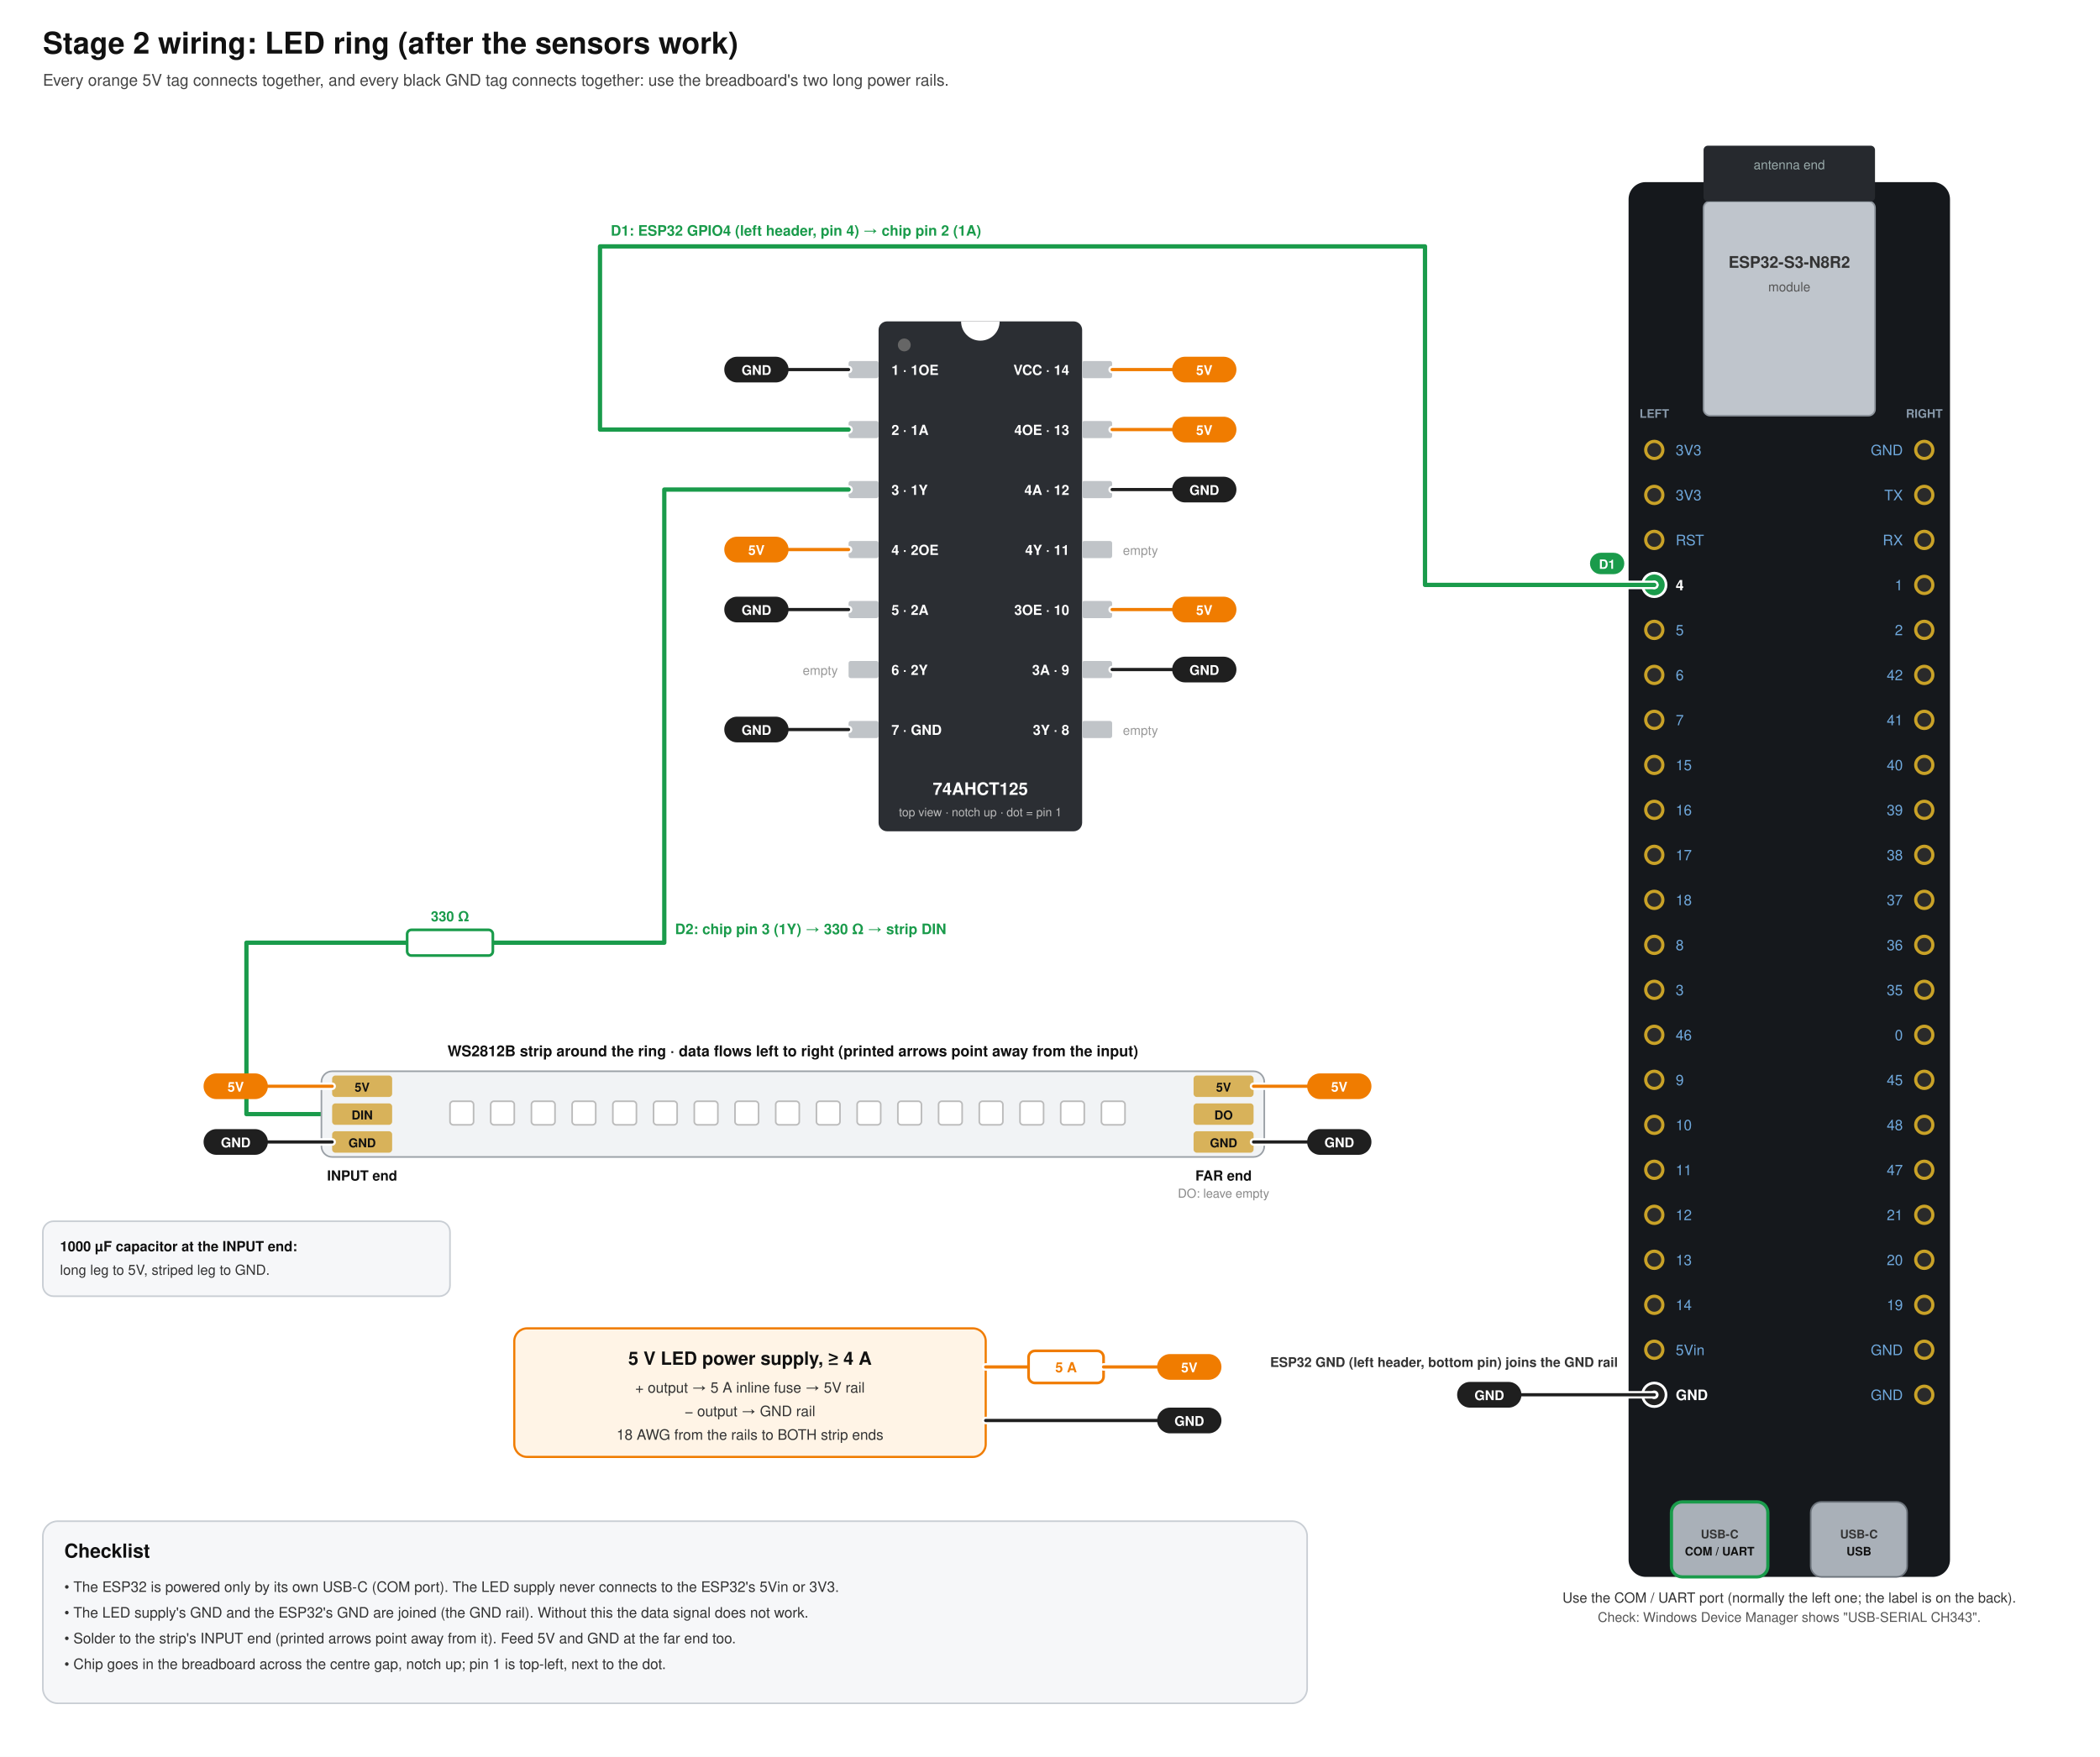
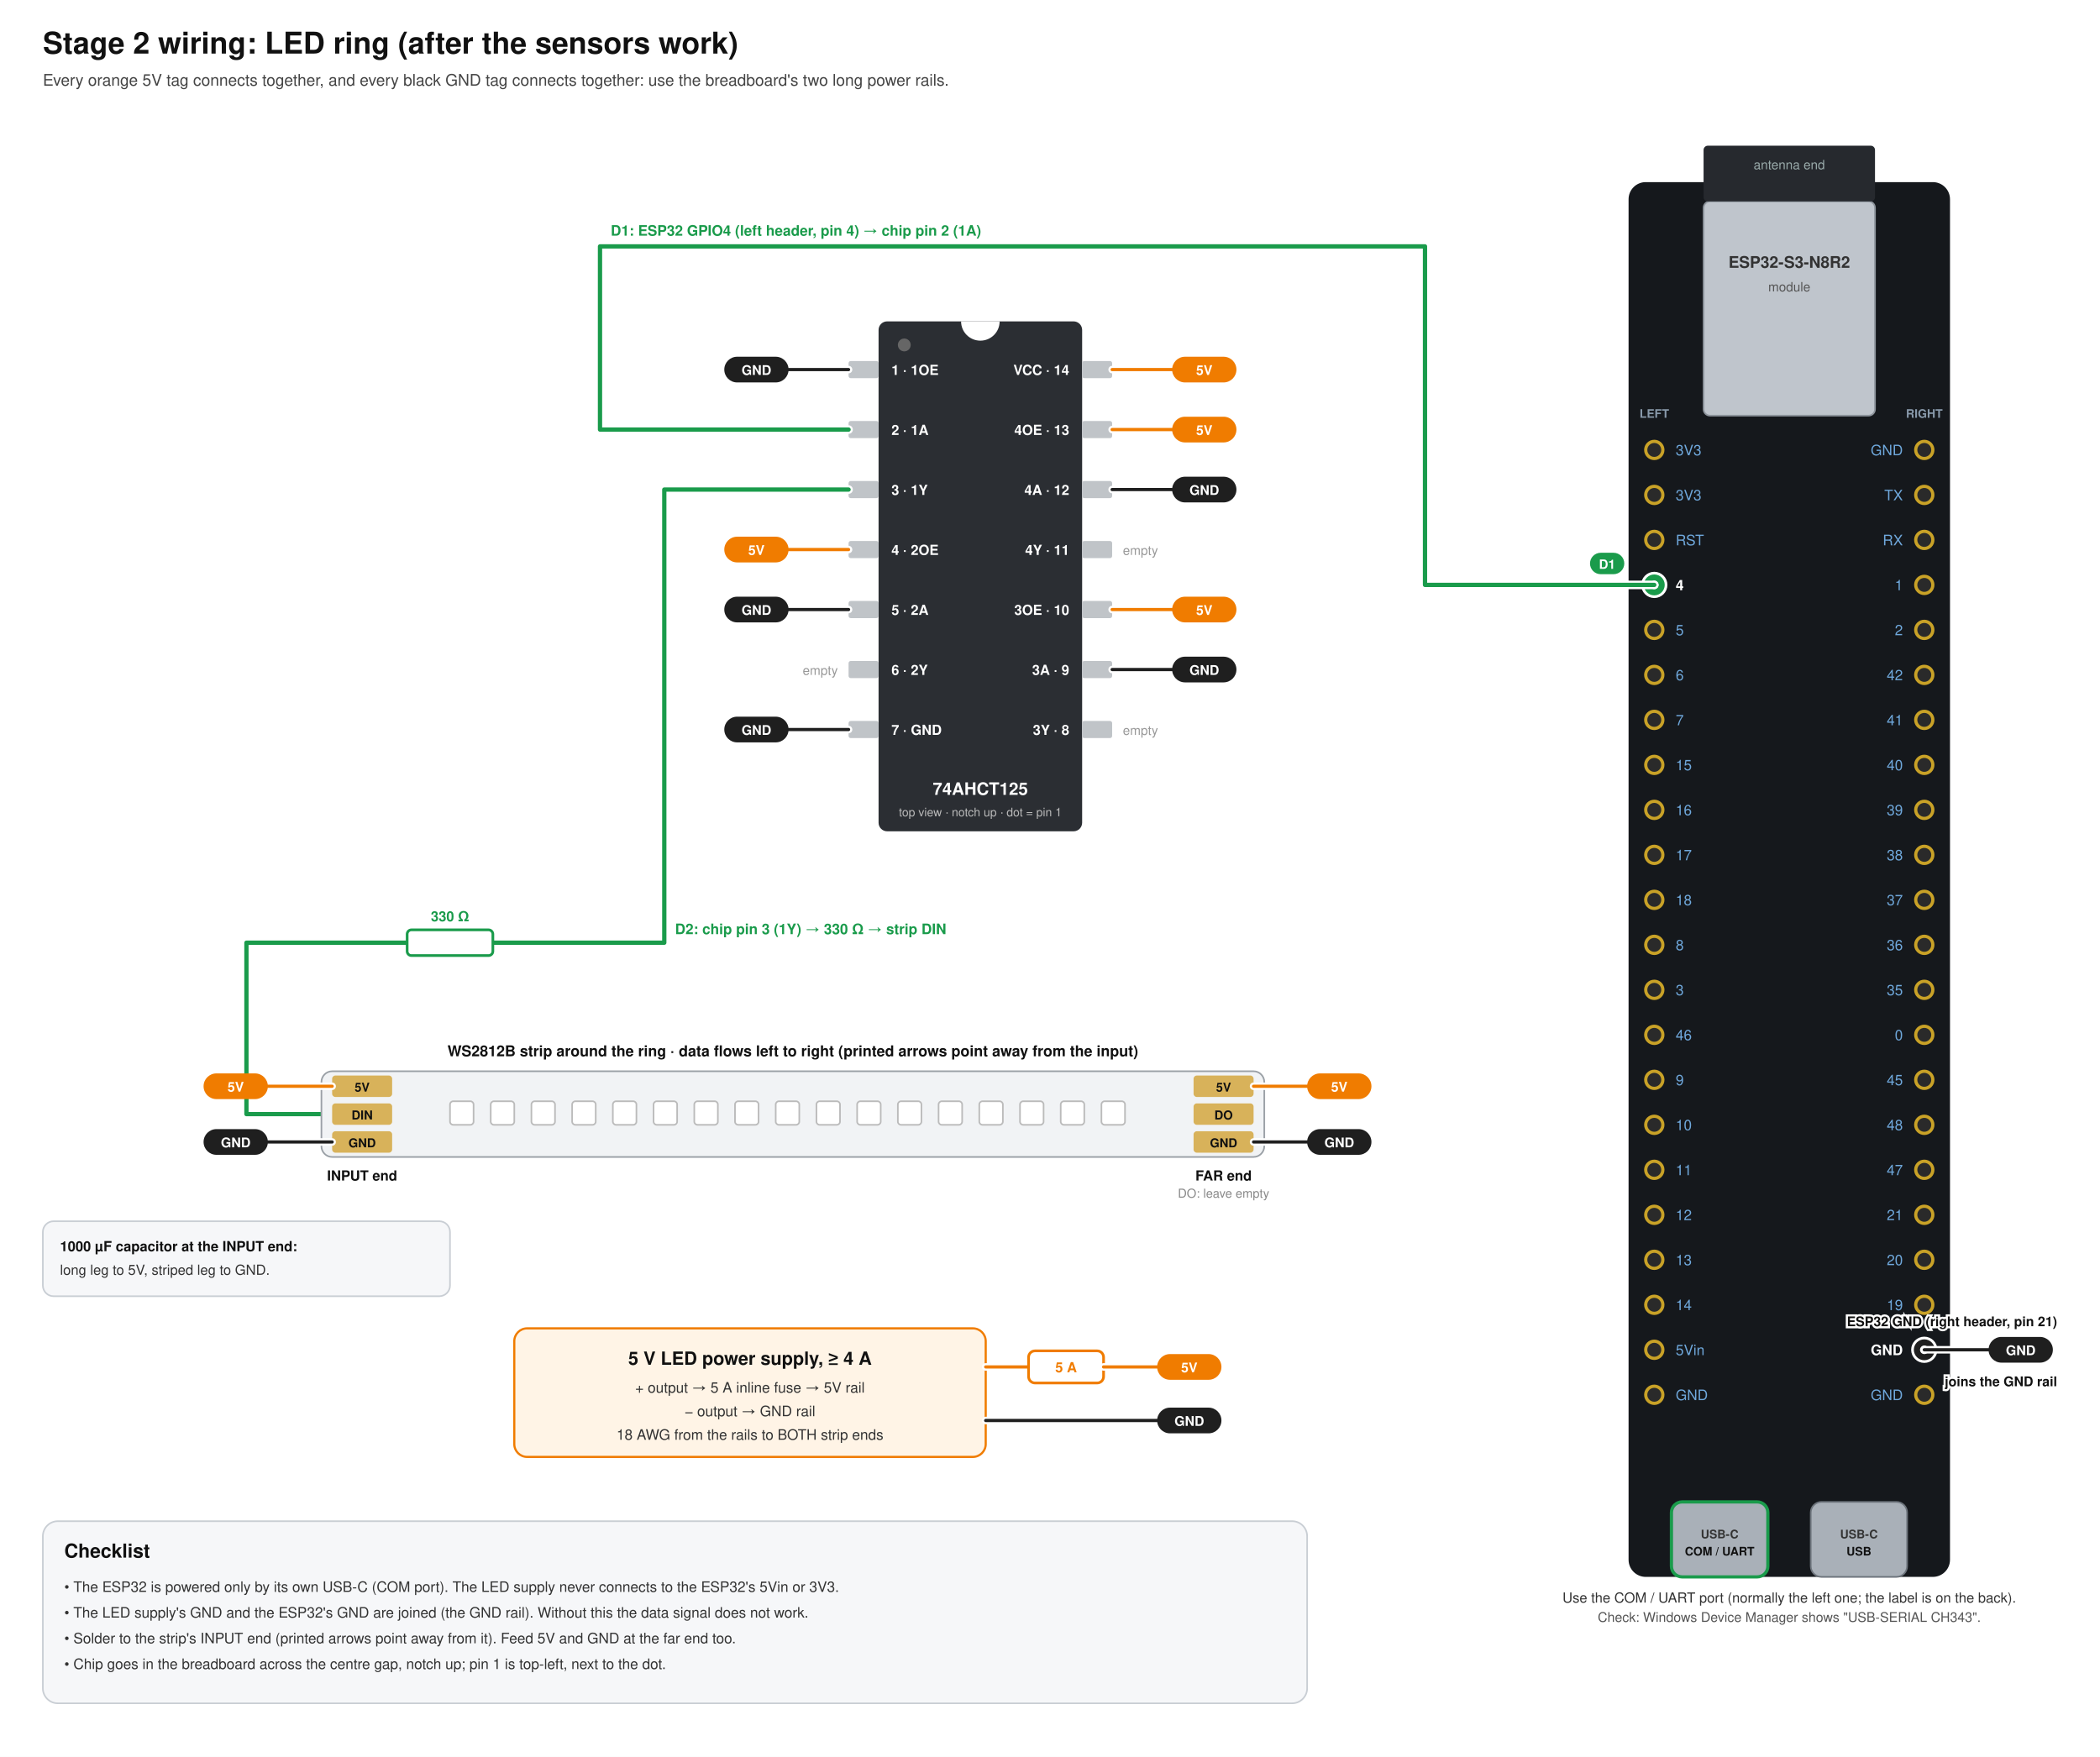
<svg xmlns="http://www.w3.org/2000/svg" viewBox="0 0 1960 1640" width="1960" height="1640" font-family="Segoe UI, Helvetica, Arial, sans-serif">
  <rect width="1960" height="1640" fill="#FFFFFF" />
  <text x="40" y="50" font-size="28" fill="#111" text-anchor="start" font-weight="800">Stage 2 wiring: LED ring (after the sensors work)</text>
  <text x="40" y="80" font-size="15" fill="#444" text-anchor="start" font-weight="400">Every orange 5V tag connects together, and every black GND tag connects together: use the breadboard's two long power rails.</text>
  <rect x="1520" y="170" width="300" height="1302" rx="16" fill="#15181C" stroke="none" stroke-width="1.5" />
  <rect x="1590" y="188" width="160" height="200" rx="6" fill="#BFC5CC" stroke="#8D949C" stroke-width="1.5" />
  <rect x="1590" y="136" width="160" height="52" rx="4" fill="#26292E" stroke="none" stroke-width="1.5" />
  <text x="1670" y="158" font-size="12" fill="#9AA" text-anchor="middle" font-weight="400">antenna end</text>
  <text x="1670" y="250" font-size="15" fill="#333" text-anchor="middle" font-weight="700">ESP32-S3-N8R2</text>
  <text x="1670" y="272" font-size="12" fill="#555" text-anchor="middle" font-weight="400">module</text>
  <circle cx="1544" cy="420" r="8" fill="#2A2A2A" stroke="#C9A227" stroke-width="3" />
  <text x="1564" y="425" font-size="13.5" fill="#6FA8DC" text-anchor="start" font-weight="400">3V3</text>
  <circle cx="1544" cy="462" r="8" fill="#2A2A2A" stroke="#C9A227" stroke-width="3" />
  <text x="1564" y="467" font-size="13.5" fill="#6FA8DC" text-anchor="start" font-weight="400">3V3</text>
  <circle cx="1544" cy="504" r="8" fill="#2A2A2A" stroke="#C9A227" stroke-width="3" />
  <text x="1564" y="509" font-size="13.5" fill="#6FA8DC" text-anchor="start" font-weight="400">RST</text>
  <circle cx="1544" cy="546" r="11" fill="#1A9B4B" stroke="#fff" stroke-width="2.5" />
  <circle cx="1544" cy="546" r="4" fill="#fff" />
  <text x="1564" y="551" font-size="13.5" fill="#FFFFFF" text-anchor="start" font-weight="700">4</text>
  <circle cx="1544" cy="588" r="8" fill="#2A2A2A" stroke="#C9A227" stroke-width="3" />
  <text x="1564" y="593" font-size="13.5" fill="#6FA8DC" text-anchor="start" font-weight="400">5</text>
  <circle cx="1544" cy="630" r="8" fill="#2A2A2A" stroke="#C9A227" stroke-width="3" />
  <text x="1564" y="635" font-size="13.5" fill="#6FA8DC" text-anchor="start" font-weight="400">6</text>
  <circle cx="1544" cy="672" r="8" fill="#2A2A2A" stroke="#C9A227" stroke-width="3" />
  <text x="1564" y="677" font-size="13.5" fill="#6FA8DC" text-anchor="start" font-weight="400">7</text>
  <circle cx="1544" cy="714" r="8" fill="#2A2A2A" stroke="#C9A227" stroke-width="3" />
  <text x="1564" y="719" font-size="13.5" fill="#6FA8DC" text-anchor="start" font-weight="400">15</text>
  <circle cx="1544" cy="756" r="8" fill="#2A2A2A" stroke="#C9A227" stroke-width="3" />
  <text x="1564" y="761" font-size="13.5" fill="#6FA8DC" text-anchor="start" font-weight="400">16</text>
  <circle cx="1544" cy="798" r="8" fill="#2A2A2A" stroke="#C9A227" stroke-width="3" />
  <text x="1564" y="803" font-size="13.5" fill="#6FA8DC" text-anchor="start" font-weight="400">17</text>
  <circle cx="1544" cy="840" r="8" fill="#2A2A2A" stroke="#C9A227" stroke-width="3" />
  <text x="1564" y="845" font-size="13.5" fill="#6FA8DC" text-anchor="start" font-weight="400">18</text>
  <circle cx="1544" cy="882" r="8" fill="#2A2A2A" stroke="#C9A227" stroke-width="3" />
  <text x="1564" y="887" font-size="13.5" fill="#6FA8DC" text-anchor="start" font-weight="400">8</text>
  <circle cx="1544" cy="924" r="8" fill="#2A2A2A" stroke="#C9A227" stroke-width="3" />
  <text x="1564" y="929" font-size="13.5" fill="#6FA8DC" text-anchor="start" font-weight="400">3</text>
  <circle cx="1544" cy="966" r="8" fill="#2A2A2A" stroke="#C9A227" stroke-width="3" />
  <text x="1564" y="971" font-size="13.5" fill="#6FA8DC" text-anchor="start" font-weight="400">46</text>
  <circle cx="1544" cy="1008" r="8" fill="#2A2A2A" stroke="#C9A227" stroke-width="3" />
  <text x="1564" y="1013" font-size="13.5" fill="#6FA8DC" text-anchor="start" font-weight="400">9</text>
  <circle cx="1544" cy="1050" r="8" fill="#2A2A2A" stroke="#C9A227" stroke-width="3" />
  <text x="1564" y="1055" font-size="13.5" fill="#6FA8DC" text-anchor="start" font-weight="400">10</text>
  <circle cx="1544" cy="1092" r="8" fill="#2A2A2A" stroke="#C9A227" stroke-width="3" />
  <text x="1564" y="1097" font-size="13.5" fill="#6FA8DC" text-anchor="start" font-weight="400">11</text>
  <circle cx="1544" cy="1134" r="8" fill="#2A2A2A" stroke="#C9A227" stroke-width="3" />
  <text x="1564" y="1139" font-size="13.5" fill="#6FA8DC" text-anchor="start" font-weight="400">12</text>
  <circle cx="1544" cy="1176" r="8" fill="#2A2A2A" stroke="#C9A227" stroke-width="3" />
  <text x="1564" y="1181" font-size="13.5" fill="#6FA8DC" text-anchor="start" font-weight="400">13</text>
  <circle cx="1544" cy="1218" r="8" fill="#2A2A2A" stroke="#C9A227" stroke-width="3" />
  <text x="1564" y="1223" font-size="13.5" fill="#6FA8DC" text-anchor="start" font-weight="400">14</text>
  <circle cx="1544" cy="1260" r="8" fill="#2A2A2A" stroke="#C9A227" stroke-width="3" />
  <text x="1564" y="1265" font-size="13.5" fill="#6FA8DC" text-anchor="start" font-weight="400">5Vin</text>
-   <circle cx="1544" cy="1302" r="11" fill="#1F1F1F" stroke="#fff" stroke-width="2.5" />
-   <circle cx="1544" cy="1302" r="4" fill="#fff" />
-   <text x="1564" y="1307" font-size="13.5" fill="#FFFFFF" text-anchor="start" font-weight="700">GND</text>
+   <circle cx="1544" cy="1302" r="8" fill="#2A2A2A" stroke="#C9A227" stroke-width="3" />
+   <text x="1564" y="1307" font-size="13.5" fill="#6FA8DC" text-anchor="start" font-weight="400">GND</text>
  <circle cx="1796" cy="420" r="8" fill="#2A2A2A" stroke="#C9A227" stroke-width="3" />
  <text x="1776" y="425" font-size="13.5" fill="#6FA8DC" text-anchor="end" font-weight="400">GND</text>
  <circle cx="1796" cy="462" r="8" fill="#2A2A2A" stroke="#C9A227" stroke-width="3" />
  <text x="1776" y="467" font-size="13.5" fill="#6FA8DC" text-anchor="end" font-weight="400">TX</text>
  <circle cx="1796" cy="504" r="8" fill="#2A2A2A" stroke="#C9A227" stroke-width="3" />
  <text x="1776" y="509" font-size="13.5" fill="#6FA8DC" text-anchor="end" font-weight="400">RX</text>
  <circle cx="1796" cy="546" r="8" fill="#2A2A2A" stroke="#C9A227" stroke-width="3" />
  <text x="1776" y="551" font-size="13.5" fill="#6FA8DC" text-anchor="end" font-weight="400">1</text>
  <circle cx="1796" cy="588" r="8" fill="#2A2A2A" stroke="#C9A227" stroke-width="3" />
  <text x="1776" y="593" font-size="13.5" fill="#6FA8DC" text-anchor="end" font-weight="400">2</text>
  <circle cx="1796" cy="630" r="8" fill="#2A2A2A" stroke="#C9A227" stroke-width="3" />
  <text x="1776" y="635" font-size="13.5" fill="#6FA8DC" text-anchor="end" font-weight="400">42</text>
  <circle cx="1796" cy="672" r="8" fill="#2A2A2A" stroke="#C9A227" stroke-width="3" />
  <text x="1776" y="677" font-size="13.5" fill="#6FA8DC" text-anchor="end" font-weight="400">41</text>
  <circle cx="1796" cy="714" r="8" fill="#2A2A2A" stroke="#C9A227" stroke-width="3" />
  <text x="1776" y="719" font-size="13.5" fill="#6FA8DC" text-anchor="end" font-weight="400">40</text>
  <circle cx="1796" cy="756" r="8" fill="#2A2A2A" stroke="#C9A227" stroke-width="3" />
  <text x="1776" y="761" font-size="13.5" fill="#6FA8DC" text-anchor="end" font-weight="400">39</text>
  <circle cx="1796" cy="798" r="8" fill="#2A2A2A" stroke="#C9A227" stroke-width="3" />
  <text x="1776" y="803" font-size="13.5" fill="#6FA8DC" text-anchor="end" font-weight="400">38</text>
  <circle cx="1796" cy="840" r="8" fill="#2A2A2A" stroke="#C9A227" stroke-width="3" />
  <text x="1776" y="845" font-size="13.5" fill="#6FA8DC" text-anchor="end" font-weight="400">37</text>
  <circle cx="1796" cy="882" r="8" fill="#2A2A2A" stroke="#C9A227" stroke-width="3" />
  <text x="1776" y="887" font-size="13.5" fill="#6FA8DC" text-anchor="end" font-weight="400">36</text>
  <circle cx="1796" cy="924" r="8" fill="#2A2A2A" stroke="#C9A227" stroke-width="3" />
  <text x="1776" y="929" font-size="13.5" fill="#6FA8DC" text-anchor="end" font-weight="400">35</text>
  <circle cx="1796" cy="966" r="8" fill="#2A2A2A" stroke="#C9A227" stroke-width="3" />
  <text x="1776" y="971" font-size="13.5" fill="#6FA8DC" text-anchor="end" font-weight="400">0</text>
  <circle cx="1796" cy="1008" r="8" fill="#2A2A2A" stroke="#C9A227" stroke-width="3" />
  <text x="1776" y="1013" font-size="13.5" fill="#6FA8DC" text-anchor="end" font-weight="400">45</text>
  <circle cx="1796" cy="1050" r="8" fill="#2A2A2A" stroke="#C9A227" stroke-width="3" />
  <text x="1776" y="1055" font-size="13.5" fill="#6FA8DC" text-anchor="end" font-weight="400">48</text>
  <circle cx="1796" cy="1092" r="8" fill="#2A2A2A" stroke="#C9A227" stroke-width="3" />
  <text x="1776" y="1097" font-size="13.5" fill="#6FA8DC" text-anchor="end" font-weight="400">47</text>
  <circle cx="1796" cy="1134" r="8" fill="#2A2A2A" stroke="#C9A227" stroke-width="3" />
  <text x="1776" y="1139" font-size="13.5" fill="#6FA8DC" text-anchor="end" font-weight="400">21</text>
  <circle cx="1796" cy="1176" r="8" fill="#2A2A2A" stroke="#C9A227" stroke-width="3" />
  <text x="1776" y="1181" font-size="13.5" fill="#6FA8DC" text-anchor="end" font-weight="400">20</text>
  <circle cx="1796" cy="1218" r="8" fill="#2A2A2A" stroke="#C9A227" stroke-width="3" />
  <text x="1776" y="1223" font-size="13.5" fill="#6FA8DC" text-anchor="end" font-weight="400">19</text>
-   <circle cx="1796" cy="1260" r="8" fill="#2A2A2A" stroke="#C9A227" stroke-width="3" />
-   <text x="1776" y="1265" font-size="13.5" fill="#6FA8DC" text-anchor="end" font-weight="400">GND</text>
+   <circle cx="1796" cy="1260" r="11" fill="#1F1F1F" stroke="#fff" stroke-width="2.5" />
+   <circle cx="1796" cy="1260" r="4" fill="#fff" />
+   <text x="1776" y="1265" font-size="13.5" fill="#FFFFFF" text-anchor="end" font-weight="700">GND</text>
  <circle cx="1796" cy="1302" r="8" fill="#2A2A2A" stroke="#C9A227" stroke-width="3" />
  <text x="1776" y="1307" font-size="13.5" fill="#6FA8DC" text-anchor="end" font-weight="400">GND</text>
  <text x="1544" y="390" font-size="11" fill="#8899AA" text-anchor="middle" font-weight="700">LEFT</text>
  <text x="1796" y="390" font-size="11" fill="#8899AA" text-anchor="middle" font-weight="700">RIGHT</text>
  <rect x="1560" y="1402" width="90" height="70" rx="10" fill="#A9B0B8" stroke="#1A9B4B" stroke-width="3" />
  <text x="1605" y="1436" font-size="11" fill="#333" text-anchor="middle" font-weight="700">USB-C</text>
  <text x="1605" y="1452" font-size="11" fill="#111" text-anchor="middle" font-weight="800">COM / UART</text>
  <rect x="1690" y="1402" width="90" height="70" rx="10" fill="#A9B0B8" stroke="#6C737B" stroke-width="1.5" />
  <text x="1735" y="1436" font-size="11" fill="#333" text-anchor="middle" font-weight="700">USB-C</text>
  <text x="1735" y="1452" font-size="11" fill="#111" text-anchor="middle" font-weight="800">USB</text>
  <text x="1670.0" y="1496" font-size="13" fill="#333" text-anchor="middle" font-weight="400">Use the COM / UART port (normally the left one; the label is on the back).</text>
  <text x="1670.0" y="1514" font-size="12.5" fill="#555" text-anchor="middle" font-weight="400">Check: Windows Device Manager shows "USB-SERIAL CH343".</text>
  <rect x="820" y="300" width="190" height="476" rx="8" fill="#2B2E33" stroke="none" stroke-width="1.5" />
  <path d="M897.0,300 a18,18 0 0 0 36,0" fill="#FFFFFF" />
  <circle cx="844" cy="322" r="6" fill="#666" />
  <text x="915.0" y="742" font-size="16" fill="#FFFFFF" text-anchor="middle" font-weight="800">74AHCT125</text>
  <text x="915.0" y="762" font-size="11" fill="#BBB" text-anchor="middle" font-weight="400">top view · notch up · dot = pin 1</text>
  <rect x="792" y="337" width="28" height="16" rx="2" fill="#C0C4C8" stroke="none" stroke-width="1.5" />
  <text x="832" y="350" font-size="13" fill="#FFF" text-anchor="start" font-weight="700">1 · 1OE</text>
  <path d="M792,345 L736,345" fill="none" stroke="#fff" stroke-width="7" stroke-linejoin="round" stroke-linecap="round" />
  <path d="M792,345 L736,345" fill="none" stroke="#1F1F1F" stroke-width="3" stroke-linejoin="round" stroke-linecap="round" />
  <rect x="676" y="333" width="60" height="24" rx="12" fill="#1F1F1F" stroke="none" stroke-width="1.5" />
  <text x="706" y="350" font-size="12.5" fill="#FFF" text-anchor="middle" font-weight="800">GND</text>
  <rect x="792" y="393" width="28" height="16" rx="2" fill="#C0C4C8" stroke="none" stroke-width="1.5" />
  <text x="832" y="406" font-size="13" fill="#FFF" text-anchor="start" font-weight="700">2 · 1A</text>
  <rect x="792" y="449" width="28" height="16" rx="2" fill="#C0C4C8" stroke="none" stroke-width="1.5" />
  <text x="832" y="462" font-size="13" fill="#FFF" text-anchor="start" font-weight="700">3 · 1Y</text>
  <rect x="792" y="505" width="28" height="16" rx="2" fill="#C0C4C8" stroke="none" stroke-width="1.5" />
  <text x="832" y="518" font-size="13" fill="#FFF" text-anchor="start" font-weight="700">4 · 2OE</text>
  <path d="M792,513 L736,513" fill="none" stroke="#fff" stroke-width="7" stroke-linejoin="round" stroke-linecap="round" />
  <path d="M792,513 L736,513" fill="none" stroke="#F07C00" stroke-width="3" stroke-linejoin="round" stroke-linecap="round" />
  <rect x="676" y="501" width="60" height="24" rx="12" fill="#F07C00" stroke="none" stroke-width="1.5" />
  <text x="706" y="518" font-size="12.5" fill="#FFF" text-anchor="middle" font-weight="800">5V</text>
  <rect x="792" y="561" width="28" height="16" rx="2" fill="#C0C4C8" stroke="none" stroke-width="1.5" />
  <text x="832" y="574" font-size="13" fill="#FFF" text-anchor="start" font-weight="700">5 · 2A</text>
  <path d="M792,569 L736,569" fill="none" stroke="#fff" stroke-width="7" stroke-linejoin="round" stroke-linecap="round" />
  <path d="M792,569 L736,569" fill="none" stroke="#1F1F1F" stroke-width="3" stroke-linejoin="round" stroke-linecap="round" />
  <rect x="676" y="557" width="60" height="24" rx="12" fill="#1F1F1F" stroke="none" stroke-width="1.5" />
  <text x="706" y="574" font-size="12.5" fill="#FFF" text-anchor="middle" font-weight="800">GND</text>
  <rect x="792" y="617" width="28" height="16" rx="2" fill="#C0C4C8" stroke="none" stroke-width="1.5" />
  <text x="832" y="630" font-size="13" fill="#FFF" text-anchor="start" font-weight="700">6 · 2Y</text>
  <text x="782" y="630" font-size="12" fill="#999" text-anchor="end" font-weight="400">empty</text>
  <rect x="792" y="673" width="28" height="16" rx="2" fill="#C0C4C8" stroke="none" stroke-width="1.5" />
  <text x="832" y="686" font-size="13" fill="#FFF" text-anchor="start" font-weight="700">7 · GND</text>
  <path d="M792,681 L736,681" fill="none" stroke="#fff" stroke-width="7" stroke-linejoin="round" stroke-linecap="round" />
  <path d="M792,681 L736,681" fill="none" stroke="#1F1F1F" stroke-width="3" stroke-linejoin="round" stroke-linecap="round" />
  <rect x="676" y="669" width="60" height="24" rx="12" fill="#1F1F1F" stroke="none" stroke-width="1.5" />
  <text x="706" y="686" font-size="12.5" fill="#FFF" text-anchor="middle" font-weight="800">GND</text>
  <rect x="1010" y="673" width="28" height="16" rx="2" fill="#C0C4C8" stroke="none" stroke-width="1.5" />
  <text x="998" y="686" font-size="13" fill="#FFF" text-anchor="end" font-weight="700">3Y · 8</text>
  <text x="1048" y="686" font-size="12" fill="#999" text-anchor="start" font-weight="400">empty</text>
  <rect x="1010" y="617" width="28" height="16" rx="2" fill="#C0C4C8" stroke="none" stroke-width="1.5" />
  <text x="998" y="630" font-size="13" fill="#FFF" text-anchor="end" font-weight="700">3A · 9</text>
  <path d="M1038,625 L1094,625" fill="none" stroke="#fff" stroke-width="7" stroke-linejoin="round" stroke-linecap="round" />
  <path d="M1038,625 L1094,625" fill="none" stroke="#1F1F1F" stroke-width="3" stroke-linejoin="round" stroke-linecap="round" />
  <rect x="1094" y="613" width="60" height="24" rx="12" fill="#1F1F1F" stroke="none" stroke-width="1.5" />
  <text x="1124" y="630" font-size="12.5" fill="#FFF" text-anchor="middle" font-weight="800">GND</text>
  <rect x="1010" y="561" width="28" height="16" rx="2" fill="#C0C4C8" stroke="none" stroke-width="1.5" />
  <text x="998" y="574" font-size="13" fill="#FFF" text-anchor="end" font-weight="700">3OE · 10</text>
  <path d="M1038,569 L1094,569" fill="none" stroke="#fff" stroke-width="7" stroke-linejoin="round" stroke-linecap="round" />
  <path d="M1038,569 L1094,569" fill="none" stroke="#F07C00" stroke-width="3" stroke-linejoin="round" stroke-linecap="round" />
  <rect x="1094" y="557" width="60" height="24" rx="12" fill="#F07C00" stroke="none" stroke-width="1.5" />
  <text x="1124" y="574" font-size="12.5" fill="#FFF" text-anchor="middle" font-weight="800">5V</text>
  <rect x="1010" y="505" width="28" height="16" rx="2" fill="#C0C4C8" stroke="none" stroke-width="1.5" />
  <text x="998" y="518" font-size="13" fill="#FFF" text-anchor="end" font-weight="700">4Y · 11</text>
  <text x="1048" y="518" font-size="12" fill="#999" text-anchor="start" font-weight="400">empty</text>
  <rect x="1010" y="449" width="28" height="16" rx="2" fill="#C0C4C8" stroke="none" stroke-width="1.5" />
  <text x="998" y="462" font-size="13" fill="#FFF" text-anchor="end" font-weight="700">4A · 12</text>
  <path d="M1038,457 L1094,457" fill="none" stroke="#fff" stroke-width="7" stroke-linejoin="round" stroke-linecap="round" />
  <path d="M1038,457 L1094,457" fill="none" stroke="#1F1F1F" stroke-width="3" stroke-linejoin="round" stroke-linecap="round" />
  <rect x="1094" y="445" width="60" height="24" rx="12" fill="#1F1F1F" stroke="none" stroke-width="1.5" />
  <text x="1124" y="462" font-size="12.5" fill="#FFF" text-anchor="middle" font-weight="800">GND</text>
  <rect x="1010" y="393" width="28" height="16" rx="2" fill="#C0C4C8" stroke="none" stroke-width="1.5" />
  <text x="998" y="406" font-size="13" fill="#FFF" text-anchor="end" font-weight="700">4OE · 13</text>
  <path d="M1038,401 L1094,401" fill="none" stroke="#fff" stroke-width="7" stroke-linejoin="round" stroke-linecap="round" />
  <path d="M1038,401 L1094,401" fill="none" stroke="#F07C00" stroke-width="3" stroke-linejoin="round" stroke-linecap="round" />
  <rect x="1094" y="389" width="60" height="24" rx="12" fill="#F07C00" stroke="none" stroke-width="1.5" />
  <text x="1124" y="406" font-size="12.5" fill="#FFF" text-anchor="middle" font-weight="800">5V</text>
  <rect x="1010" y="337" width="28" height="16" rx="2" fill="#C0C4C8" stroke="none" stroke-width="1.5" />
  <text x="998" y="350" font-size="13" fill="#FFF" text-anchor="end" font-weight="700">VCC · 14</text>
  <path d="M1038,345 L1094,345" fill="none" stroke="#fff" stroke-width="7" stroke-linejoin="round" stroke-linecap="round" />
  <path d="M1038,345 L1094,345" fill="none" stroke="#F07C00" stroke-width="3" stroke-linejoin="round" stroke-linecap="round" />
  <rect x="1094" y="333" width="60" height="24" rx="12" fill="#F07C00" stroke="none" stroke-width="1.5" />
  <text x="1124" y="350" font-size="12.5" fill="#FFF" text-anchor="middle" font-weight="800">5V</text>
  <path d="M1544,546 L1330,546 L1330,230 L560,230 L560,401 L792,401" fill="none" stroke="#fff" stroke-width="8" stroke-linejoin="round" stroke-linecap="round" />
  <path d="M1544,546 L1330,546 L1330,230 L560,230 L560,401 L792,401" fill="none" stroke="#1A9B4B" stroke-width="4" stroke-linejoin="round" stroke-linecap="round" />
  <rect x="1483" y="515" width="34" height="22" rx="11" fill="#1A9B4B" stroke="#fff" stroke-width="2" />
  <text x="1500" y="531" font-size="12" fill="#fff" text-anchor="middle" font-weight="700">D1</text>
  <text x="570" y="220" font-size="13.5" fill="#1A9B4B" text-anchor="start" font-weight="800" stroke="#fff" stroke-width="4" paint-order="stroke">D1: ESP32 GPIO4 (left header, pin 4) → chip pin 2 (1A)</text>
  <path d="M792,457 L620,457 L620,880 L230,880 L230,1040 L310,1040" fill="none" stroke="#fff" stroke-width="8" stroke-linejoin="round" stroke-linecap="round" />
  <path d="M792,457 L620,457 L620,880 L230,880 L230,1040 L310,1040" fill="none" stroke="#1A9B4B" stroke-width="4" stroke-linejoin="round" stroke-linecap="round" />
  <rect x="380" y="868" width="80" height="24" rx="4" fill="#FFFFFF" stroke="#1A9B4B" stroke-width="2.5" />
  <text x="420" y="860" font-size="13" fill="#1A9B4B" text-anchor="middle" font-weight="800">330 Ω</text>
  <text x="630" y="872" font-size="13.5" fill="#1A9B4B" text-anchor="start" font-weight="800" stroke="#fff" stroke-width="4" paint-order="stroke">D2: chip pin 3 (1Y) → 330 Ω → strip DIN</text>
-   <path d="M1544,1302 L1420,1302" fill="none" stroke="#fff" stroke-width="7" stroke-linejoin="round" stroke-linecap="round" />
-   <path d="M1544,1302 L1420,1302" fill="none" stroke="#1F1F1F" stroke-width="3" stroke-linejoin="round" stroke-linecap="round" />
-   <rect x="1360" y="1290" width="60" height="24" rx="12" fill="#1F1F1F" stroke="none" stroke-width="1.5" />
-   <text x="1390" y="1307" font-size="12.5" fill="#FFF" text-anchor="middle" font-weight="800">GND</text>
-   <text x="1510" y="1276" font-size="12.5" fill="#333" text-anchor="end" font-weight="700">ESP32 GND (left header, bottom pin) joins the GND rail</text>
+   <path d="M1796,1260 L1856,1260" fill="none" stroke="#fff" stroke-width="7" stroke-linejoin="round" stroke-linecap="round" />
+   <path d="M1796,1260 L1856,1260" fill="none" stroke="#1F1F1F" stroke-width="3" stroke-linejoin="round" stroke-linecap="round" />
+   <rect x="1856" y="1248" width="60" height="24" rx="12" fill="#1F1F1F" stroke="none" stroke-width="1.5" />
+   <text x="1886" y="1265" font-size="12.5" fill="#FFF" text-anchor="middle" font-weight="800">GND</text>
+   <text x="1920" y="1238" font-size="12.5" fill="#111" text-anchor="end" font-weight="700" stroke="#fff" stroke-width="4" paint-order="stroke">ESP32 GND (right header, pin 21)</text>
+   <text x="1920" y="1294" font-size="12.5" fill="#111" text-anchor="end" font-weight="700" stroke="#fff" stroke-width="4" paint-order="stroke">joins the GND rail</text>
  <rect x="300" y="1000" width="880" height="80" rx="10" fill="#F1F3F5" stroke="#9AA0A6" stroke-width="1.5" />
  <rect x="420" y="1028" width="22" height="22" rx="3" fill="#FFFFFF" stroke="#BBB" stroke-width="1.5" />
  <rect x="458" y="1028" width="22" height="22" rx="3" fill="#FFFFFF" stroke="#BBB" stroke-width="1.5" />
  <rect x="496" y="1028" width="22" height="22" rx="3" fill="#FFFFFF" stroke="#BBB" stroke-width="1.5" />
  <rect x="534" y="1028" width="22" height="22" rx="3" fill="#FFFFFF" stroke="#BBB" stroke-width="1.5" />
  <rect x="572" y="1028" width="22" height="22" rx="3" fill="#FFFFFF" stroke="#BBB" stroke-width="1.5" />
  <rect x="610" y="1028" width="22" height="22" rx="3" fill="#FFFFFF" stroke="#BBB" stroke-width="1.5" />
  <rect x="648" y="1028" width="22" height="22" rx="3" fill="#FFFFFF" stroke="#BBB" stroke-width="1.5" />
  <rect x="686" y="1028" width="22" height="22" rx="3" fill="#FFFFFF" stroke="#BBB" stroke-width="1.5" />
  <rect x="724" y="1028" width="22" height="22" rx="3" fill="#FFFFFF" stroke="#BBB" stroke-width="1.5" />
  <rect x="762" y="1028" width="22" height="22" rx="3" fill="#FFFFFF" stroke="#BBB" stroke-width="1.5" />
  <rect x="800" y="1028" width="22" height="22" rx="3" fill="#FFFFFF" stroke="#BBB" stroke-width="1.5" />
  <rect x="838" y="1028" width="22" height="22" rx="3" fill="#FFFFFF" stroke="#BBB" stroke-width="1.5" />
  <rect x="876" y="1028" width="22" height="22" rx="3" fill="#FFFFFF" stroke="#BBB" stroke-width="1.5" />
  <rect x="914" y="1028" width="22" height="22" rx="3" fill="#FFFFFF" stroke="#BBB" stroke-width="1.5" />
  <rect x="952" y="1028" width="22" height="22" rx="3" fill="#FFFFFF" stroke="#BBB" stroke-width="1.5" />
  <rect x="990" y="1028" width="22" height="22" rx="3" fill="#FFFFFF" stroke="#BBB" stroke-width="1.5" />
  <rect x="1028" y="1028" width="22" height="22" rx="3" fill="#FFFFFF" stroke="#BBB" stroke-width="1.5" />
  <text x="740.0" y="986" font-size="14" fill="#111" text-anchor="middle" font-weight="700">WS2812B strip around the ring · data flows left to right (printed arrows point away from the input)</text>
  <rect x="310" y="1004" width="56" height="20" rx="3" fill="#D8B25A" stroke="none" stroke-width="1.5" />
  <text x="338" y="1019" font-size="11.5" fill="#111" text-anchor="middle" font-weight="800">5V</text>
  <rect x="310" y="1030" width="56" height="20" rx="3" fill="#D8B25A" stroke="none" stroke-width="1.5" />
  <text x="338" y="1045" font-size="11.5" fill="#111" text-anchor="middle" font-weight="800">DIN</text>
  <rect x="310" y="1056" width="56" height="20" rx="3" fill="#D8B25A" stroke="none" stroke-width="1.5" />
  <text x="338" y="1071" font-size="11.5" fill="#111" text-anchor="middle" font-weight="800">GND</text>
  <rect x="1114" y="1004" width="56" height="20" rx="3" fill="#D8B25A" stroke="none" stroke-width="1.5" />
  <text x="1142" y="1019" font-size="11.5" fill="#111" text-anchor="middle" font-weight="800">5V</text>
  <rect x="1114" y="1030" width="56" height="20" rx="3" fill="#D8B25A" stroke="none" stroke-width="1.5" />
  <text x="1142" y="1045" font-size="11.5" fill="#111" text-anchor="middle" font-weight="800">DO</text>
  <rect x="1114" y="1056" width="56" height="20" rx="3" fill="#D8B25A" stroke="none" stroke-width="1.5" />
  <text x="1142" y="1071" font-size="11.5" fill="#111" text-anchor="middle" font-weight="800">GND</text>
  <text x="338" y="1102" font-size="13" fill="#111" text-anchor="middle" font-weight="800">INPUT end</text>
  <text x="1142" y="1102" font-size="13" fill="#111" text-anchor="middle" font-weight="800">FAR end</text>
  <text x="1142" y="1118" font-size="11.5" fill="#888" text-anchor="middle" font-weight="400">DO: leave empty</text>
  <path d="M310,1014 L250,1014" fill="none" stroke="#fff" stroke-width="7" stroke-linejoin="round" stroke-linecap="round" />
  <path d="M310,1014 L250,1014" fill="none" stroke="#F07C00" stroke-width="3" stroke-linejoin="round" stroke-linecap="round" />
  <rect x="190" y="1002" width="60" height="24" rx="12" fill="#F07C00" stroke="none" stroke-width="1.5" />
  <text x="220" y="1019" font-size="12.5" fill="#FFF" text-anchor="middle" font-weight="800">5V</text>
  <path d="M310,1066 L250,1066" fill="none" stroke="#fff" stroke-width="7" stroke-linejoin="round" stroke-linecap="round" />
  <path d="M310,1066 L250,1066" fill="none" stroke="#1F1F1F" stroke-width="3" stroke-linejoin="round" stroke-linecap="round" />
  <rect x="190" y="1054" width="60" height="24" rx="12" fill="#1F1F1F" stroke="none" stroke-width="1.5" />
  <text x="220" y="1071" font-size="12.5" fill="#FFF" text-anchor="middle" font-weight="800">GND</text>
  <path d="M1170,1014 L1220,1014" fill="none" stroke="#fff" stroke-width="7" stroke-linejoin="round" stroke-linecap="round" />
  <path d="M1170,1014 L1220,1014" fill="none" stroke="#F07C00" stroke-width="3" stroke-linejoin="round" stroke-linecap="round" />
  <rect x="1220" y="1002" width="60" height="24" rx="12" fill="#F07C00" stroke="none" stroke-width="1.5" />
  <text x="1250" y="1019" font-size="12.5" fill="#FFF" text-anchor="middle" font-weight="800">5V</text>
  <path d="M1170,1066 L1220,1066" fill="none" stroke="#fff" stroke-width="7" stroke-linejoin="round" stroke-linecap="round" />
  <path d="M1170,1066 L1220,1066" fill="none" stroke="#1F1F1F" stroke-width="3" stroke-linejoin="round" stroke-linecap="round" />
  <rect x="1220" y="1054" width="60" height="24" rx="12" fill="#1F1F1F" stroke="none" stroke-width="1.5" />
  <text x="1250" y="1071" font-size="12.5" fill="#FFF" text-anchor="middle" font-weight="800">GND</text>
  <rect x="40" y="1140" width="380" height="70" rx="10" fill="#F6F7F9" stroke="#C9CED4" stroke-width="1.5" />
  <text x="56" y="1168" font-size="13" fill="#111" text-anchor="start" font-weight="800">1000 µF capacitor at the INPUT end:</text>
  <text x="56" y="1190" font-size="13" fill="#333" text-anchor="start" font-weight="400">long leg to 5V, striped leg to GND.</text>
  <rect x="480" y="1240" width="440" height="120" rx="12" fill="#FFF4E6" stroke="#F07C00" stroke-width="2" />
  <text x="700" y="1274" font-size="17" fill="#111" text-anchor="middle" font-weight="800">5 V LED power supply, ≥ 4 A</text>
  <text x="700" y="1300" font-size="13.5" fill="#333" text-anchor="middle" font-weight="400">+ output → 5 A inline fuse → 5V rail</text>
  <text x="700" y="1322" font-size="13.5" fill="#333" text-anchor="middle" font-weight="400">− output → GND rail</text>
  <text x="700" y="1344" font-size="13.5" fill="#333" text-anchor="middle" font-weight="400">18 AWG from the rails to BOTH strip ends</text>
  <path d="M920,1276 L960,1276" fill="none" stroke="#fff" stroke-width="7" stroke-linejoin="round" stroke-linecap="round" />
  <path d="M920,1276 L960,1276" fill="none" stroke="#F07C00" stroke-width="3" stroke-linejoin="round" stroke-linecap="round" />
  <rect x="960" y="1261" width="70" height="30" rx="6" fill="#FFFFFF" stroke="#F07C00" stroke-width="2.5" />
  <text x="995" y="1281" font-size="13" fill="#F07C00" text-anchor="middle" font-weight="800">5 A</text>
  <path d="M1030,1276 L1080,1276" fill="none" stroke="#fff" stroke-width="7" stroke-linejoin="round" stroke-linecap="round" />
  <path d="M1030,1276 L1080,1276" fill="none" stroke="#F07C00" stroke-width="3" stroke-linejoin="round" stroke-linecap="round" />
  <rect x="1080" y="1264" width="60" height="24" rx="12" fill="#F07C00" stroke="none" stroke-width="1.5" />
  <text x="1110" y="1281" font-size="12.5" fill="#FFF" text-anchor="middle" font-weight="800">5V</text>
  <path d="M920,1326 L1080,1326" fill="none" stroke="#fff" stroke-width="7" stroke-linejoin="round" stroke-linecap="round" />
  <path d="M920,1326 L1080,1326" fill="none" stroke="#1F1F1F" stroke-width="3" stroke-linejoin="round" stroke-linecap="round" />
  <rect x="1080" y="1314" width="60" height="24" rx="12" fill="#1F1F1F" stroke="none" stroke-width="1.5" />
  <text x="1110" y="1331" font-size="12.5" fill="#FFF" text-anchor="middle" font-weight="800">GND</text>
  <rect x="40" y="1420" width="1180" height="170" rx="14" fill="#F6F7F9" stroke="#C9CED4" stroke-width="1.5" />
  <text x="60" y="1454" font-size="18" fill="#111" text-anchor="start" font-weight="800">Checklist</text>
  <text x="60" y="1486" font-size="13.5" fill="#333" text-anchor="start" font-weight="400">• The ESP32 is powered only by its own USB-C (COM port). The LED supply never connects to the ESP32's 5Vin or 3V3.</text>
  <text x="60" y="1510" font-size="13.5" fill="#333" text-anchor="start" font-weight="400">• The LED supply's GND and the ESP32's GND are joined (the GND rail). Without this the data signal does not work.</text>
  <text x="60" y="1534" font-size="13.5" fill="#333" text-anchor="start" font-weight="400">• Solder to the strip's INPUT end (printed arrows point away from it). Feed 5V and GND at the far end too.</text>
  <text x="60" y="1558" font-size="13.5" fill="#333" text-anchor="start" font-weight="400">• Chip goes in the breadboard across the centre gap, notch up; pin 1 is top-left, next to the dot.</text>
</svg>
